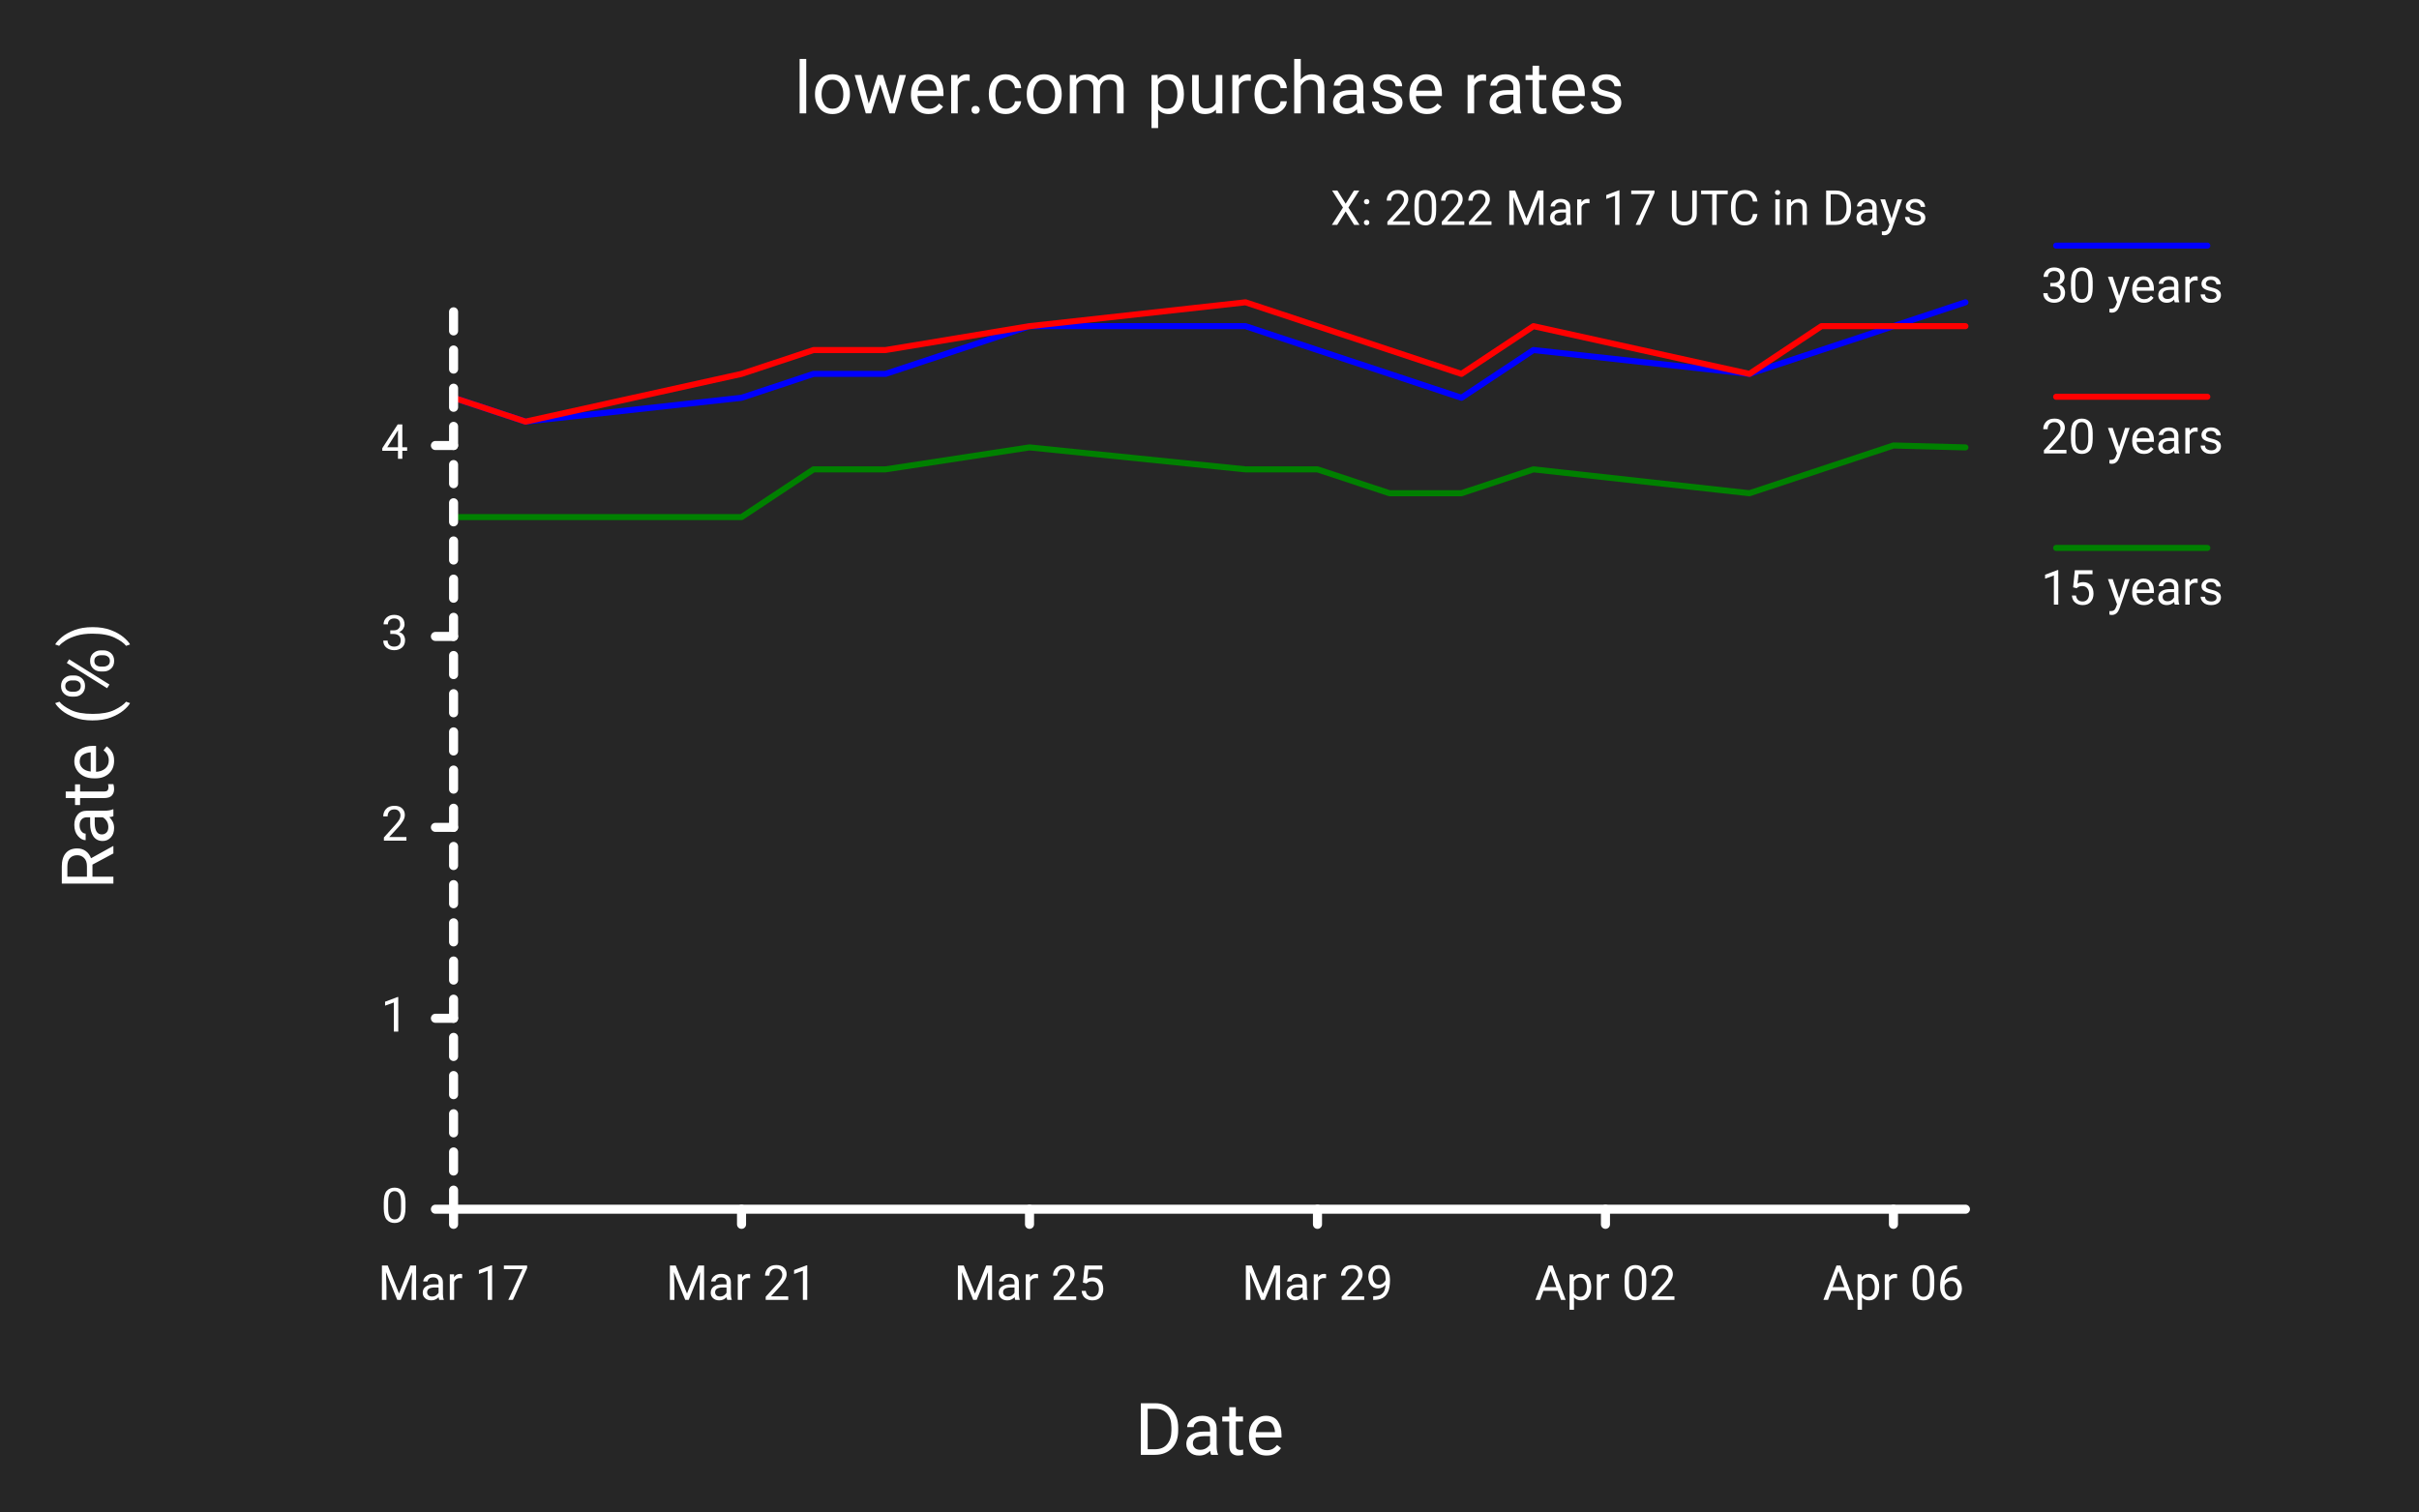
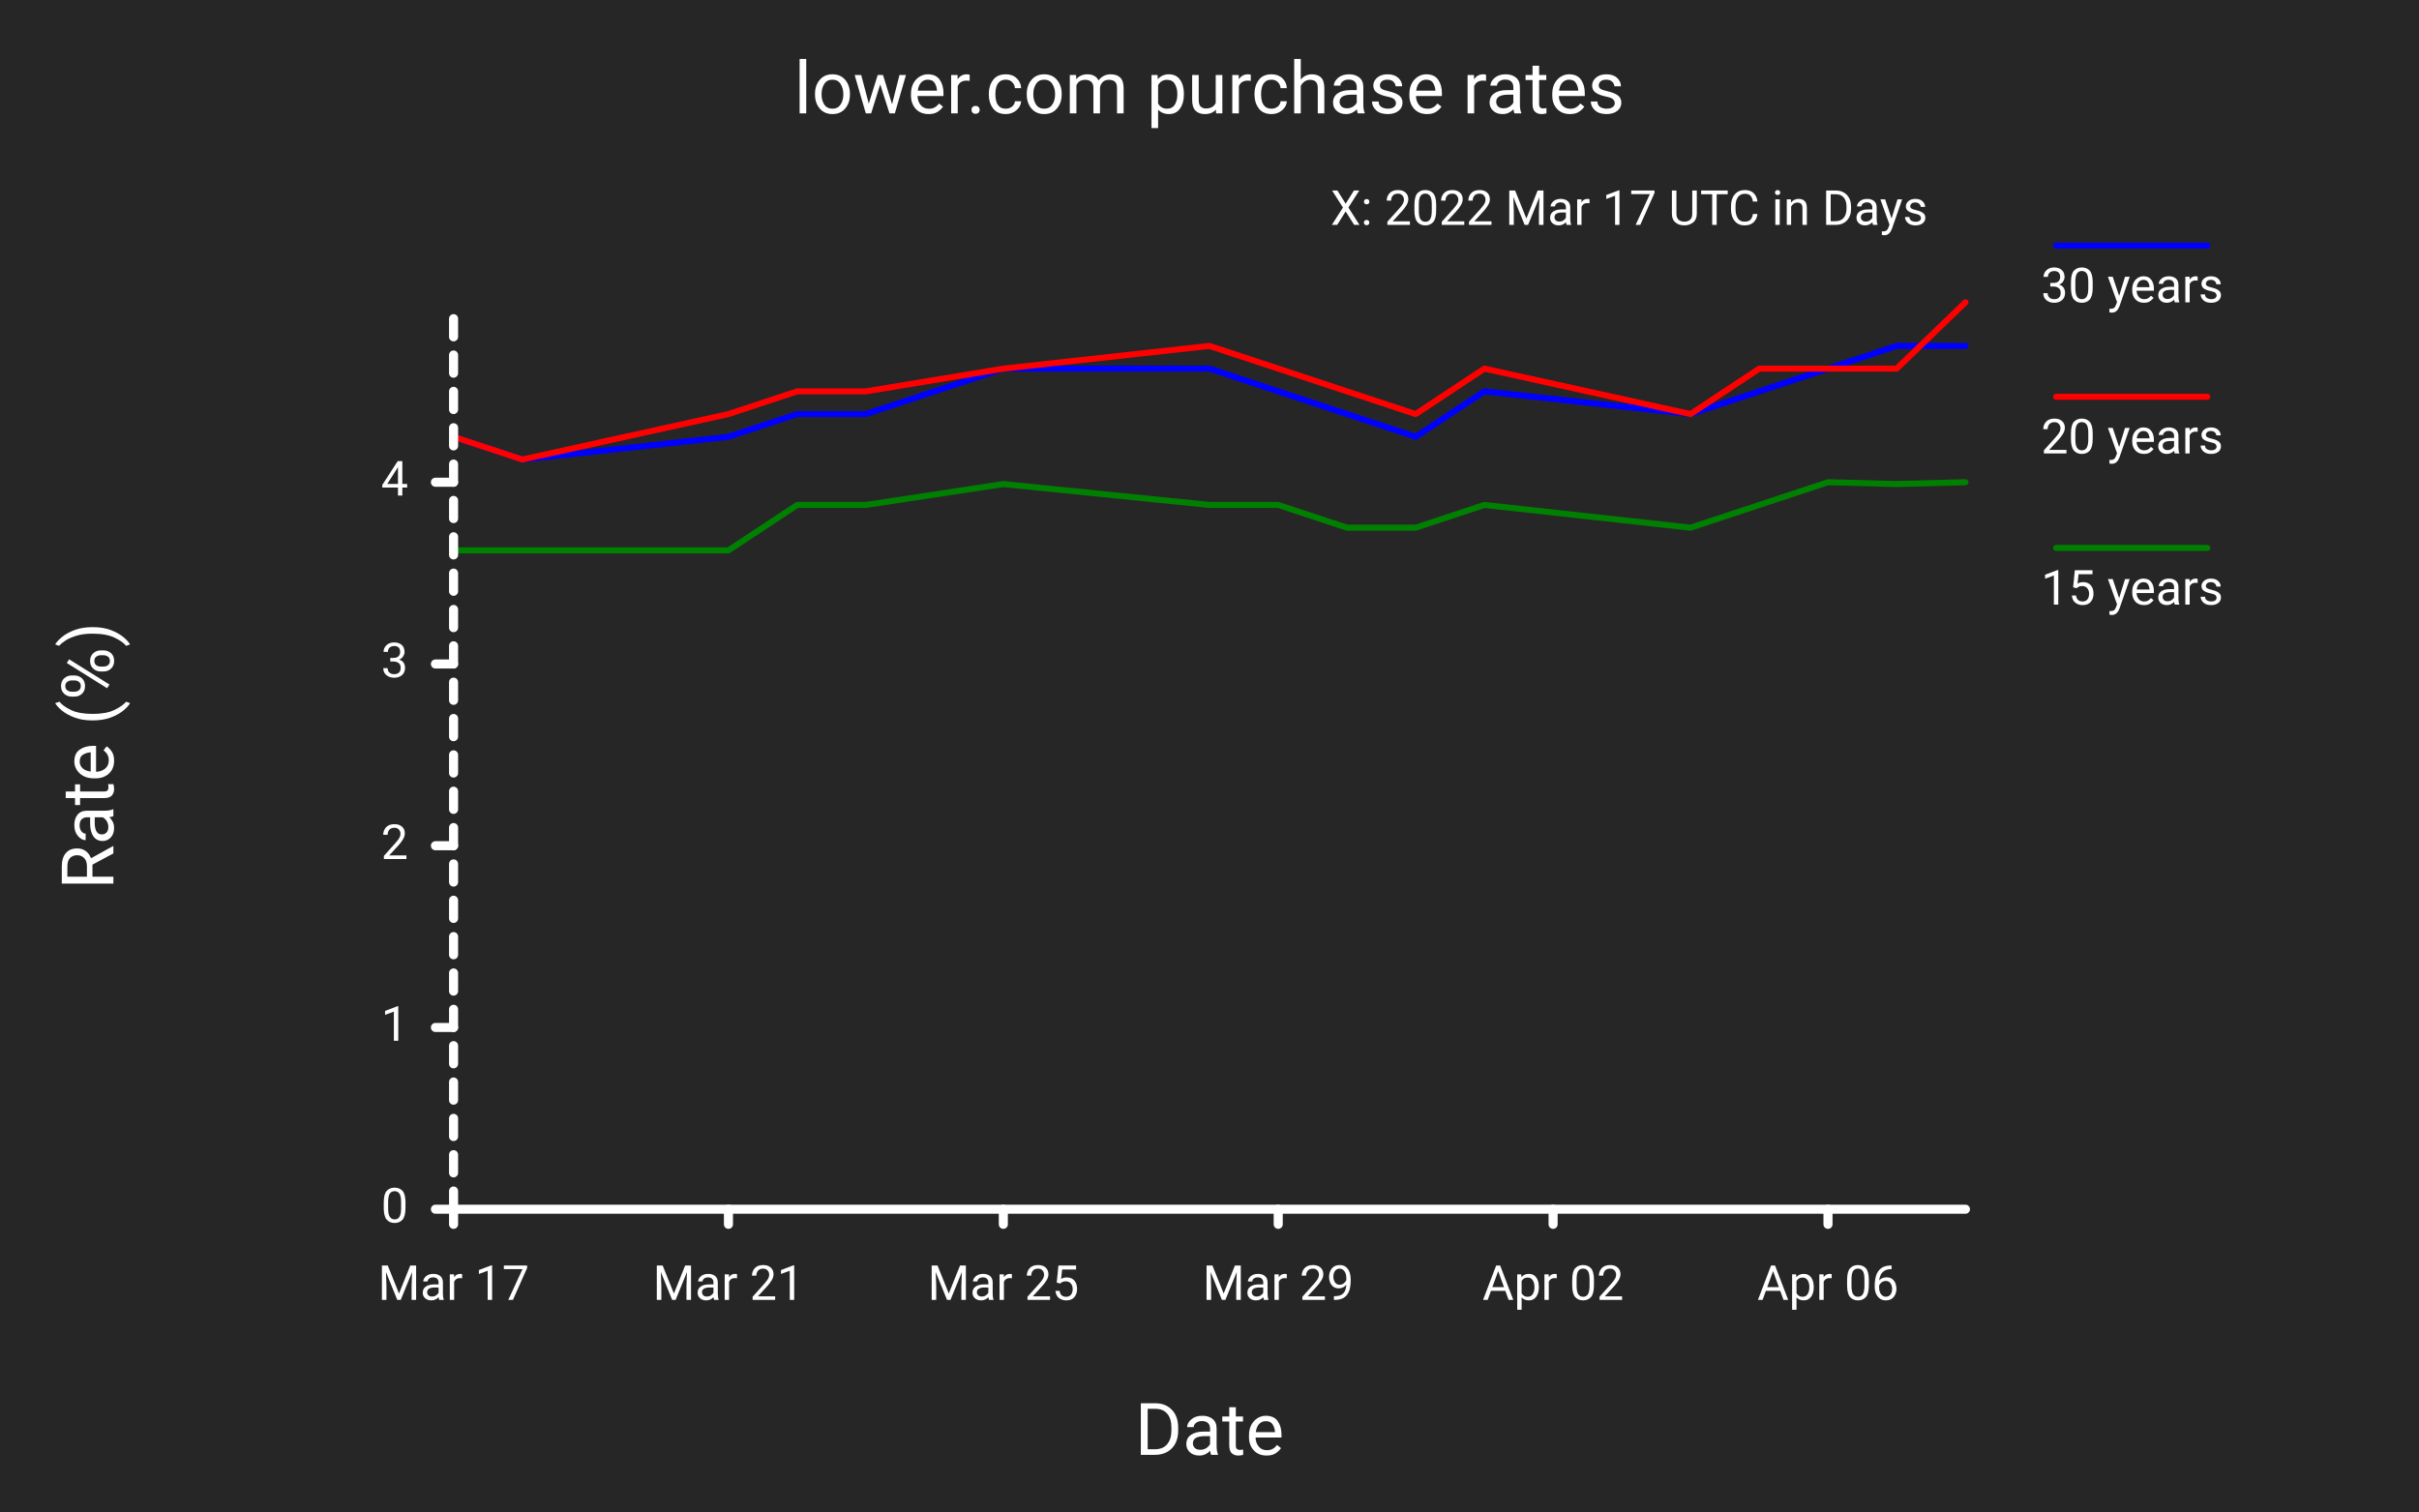
<svg xmlns="http://www.w3.org/2000/svg" class="poloto" width="800" height="500" viewBox="0 0 800 500">
  <style>.poloto{stroke-linecap:round;stroke-linejoin:round;font-family:Roboto,sans-serif;font-size:16px;}.poloto_background{fill:#262626;}.poloto_scatter{stroke-width:7}.poloto_tick_line{stroke:dimgray;stroke-width:0.5}.poloto_line{stroke-width:2}.poloto_text{fill: white;}.poloto_axis_lines{stroke: white;stroke-width:3;fill:none;stroke-dasharray:none}.poloto_title{font-size:24px;dominant-baseline:start;text-anchor:middle;}.poloto_xname{font-size:24px;dominant-baseline:start;text-anchor:middle;}.poloto_yname{font-size:24px;dominant-baseline:start;text-anchor:middle;}.poloto0stroke{stroke:blue;}.poloto1stroke{stroke:red;}.poloto2stroke{stroke:green;}.poloto3stroke{stroke:gold;}.poloto4stroke{stroke:aqua;}.poloto5stroke{stroke:lime;}.poloto6stroke{stroke:orange;}.poloto7stroke{stroke:chocolate;}.poloto0fill{fill:blue;}.poloto1fill{fill:red;}.poloto2fill{fill:green;}.poloto3fill{fill:gold;}.poloto4fill{fill:aqua;}.poloto5fill{fill:lime;}.poloto6fill{fill:orange;}.poloto7fill{fill:chocolate;}</style>
  <circle r="1e5" class="poloto_background" />
  <text class="poloto_text poloto_legend_text" x="675" y="100">30 years</text>
  <line class="poloto_line poloto_legend_icon poloto0stroke poloto0legend" stroke="black" x1="680" x2="730" y1="81.25" y2="81.25" />
-   <path class="poloto_line poloto0stroke" fill="none" stroke="black" d=" M 150.00 131.58 L 173.81 139.47 L 245.24 131.58 L 269.05 123.68 L 292.86 123.68 L 292.86 123.68 L 340.48 107.89 L 411.90 107.89 L 435.71 115.79 L 459.52 123.68 L 483.33 131.58 L 507.14 115.79 L 578.57 123.68 L 602.38 115.79 L 626.19 107.89 L 650.00 100.00" />
+   <path class="poloto_line poloto0stroke" fill="none" stroke="black" d=" M 150.00 144.49 L 172.73 152.00 L 240.91 144.49 L 263.64 136.97 L 286.36 136.97 L 286.36 136.97 L 331.82 121.94 L 400.00 121.94 L 422.73 129.46 L 445.45 136.97 L 468.18 144.49 L 490.91 129.46 L 559.09 136.97 L 581.82 129.46 L 604.55 121.94 L 627.27 114.43 L 650.00 114.43" />
  <text class="poloto_text poloto_legend_text" x="675" y="150">20 years</text>
  <line class="poloto_line poloto_legend_icon poloto1stroke poloto1legend" stroke="black" x1="680" x2="730" y1="131.25" y2="131.25" />
-   <path class="poloto_line poloto1stroke" fill="none" stroke="black" d=" M 150.00 131.58 L 173.81 139.47 L 245.24 123.68 L 269.05 115.79 L 292.86 115.79 L 292.86 115.79 L 340.48 107.89 L 411.90 100.00 L 435.71 107.89 L 459.52 115.79 L 483.33 123.68 L 507.14 107.89 L 578.57 123.68 L 602.38 107.89 L 626.19 107.89 L 650.00 107.89" />
+   <path class="poloto_line poloto1stroke" fill="none" stroke="black" d=" M 150.00 144.49 L 172.73 152.00 L 240.91 136.97 L 263.64 129.46 L 286.36 129.46 L 286.36 129.46 L 331.82 121.94 L 400.00 114.43 L 422.73 121.94 L 445.45 129.46 L 468.18 136.97 L 490.91 121.94 L 559.09 136.97 L 581.82 121.94 L 604.55 121.94 L 627.27 121.94 L 650.00 100.00" />
  <text class="poloto_text poloto_legend_text" x="675" y="200">15 years</text>
  <line class="poloto_line poloto_legend_icon poloto2stroke poloto2legend" stroke="black" x1="680" x2="730" y1="181.25" y2="181.25" />
-   <path class="poloto_line poloto2stroke" fill="none" stroke="black" d=" M 150.00 171.05 L 173.81 171.05 L 245.24 171.05 L 269.05 155.26 L 292.86 155.26 L 292.86 155.26 L 340.48 148.00 L 411.90 155.26 L 435.71 155.26 L 459.52 163.16 L 483.33 163.16 L 507.14 155.26 L 578.57 163.16 L 602.38 155.26 L 626.19 147.37 L 650.00 148.00" />
+   <path class="poloto_line poloto2stroke" fill="none" stroke="black" d=" M 150.00 182.06 L 172.73 182.06 L 240.91 182.06 L 263.64 167.03 L 286.36 167.03 L 286.36 167.03 L 331.82 160.12 L 400.00 167.03 L 422.73 167.03 L 445.45 174.55 L 468.18 174.55 L 490.91 167.03 L 559.09 174.55 L 581.82 167.03 L 604.55 159.52 L 627.27 160.12 L 650.00 159.52" />
  <text class="poloto_labels poloto_text poloto_title" x="400" y="37.5">lower.com purchase rates</text>
  <text class="poloto_labels poloto_text poloto_xname" x="400" y="481.25">Date</text>
  <text class="poloto_labels poloto_text poloto_yname" transform="rotate(-90,37.5,250)" x="37.5" y="250">Rate (%)</text>
  <text class="poloto_tick_labels poloto_text" dominant-baseline="middle" text-anchor="start" x="440" y="70">X: 2022 Mar 17 UTC in Days</text>
  <line class="poloto_axis_lines" stroke="black" x1="150" x2="150" y1="400" y2="405" />
  <text class="poloto_tick_labels poloto_text" dominant-baseline="start" text-anchor="middle" x="150" y="430">Mar 17</text>
-   <line class="poloto_axis_lines" stroke="black" x1="245.238" x2="245.238" y1="400" y2="405" />
-   <text class="poloto_tick_labels poloto_text" dominant-baseline="start" text-anchor="middle" x="245.238" y="430">Mar 21</text>
-   <line class="poloto_axis_lines" stroke="black" x1="340.476" x2="340.476" y1="400" y2="405" />
-   <text class="poloto_tick_labels poloto_text" dominant-baseline="start" text-anchor="middle" x="340.476" y="430">Mar 25</text>
-   <line class="poloto_axis_lines" stroke="black" x1="435.714" x2="435.714" y1="400" y2="405" />
-   <text class="poloto_tick_labels poloto_text" dominant-baseline="start" text-anchor="middle" x="435.714" y="430">Mar 29</text>
-   <line class="poloto_axis_lines" stroke="black" x1="530.952" x2="530.952" y1="400" y2="405" />
-   <text class="poloto_tick_labels poloto_text" dominant-baseline="start" text-anchor="middle" x="530.952" y="430">Apr 02</text>
-   <line class="poloto_axis_lines" stroke="black" x1="626.19" x2="626.19" y1="400" y2="405" />
-   <text class="poloto_tick_labels poloto_text" dominant-baseline="start" text-anchor="middle" x="626.19" y="430">Apr 06</text>
+   <line class="poloto_axis_lines" stroke="black" x1="240.909" x2="240.909" y1="400" y2="405" />
+   <text class="poloto_tick_labels poloto_text" dominant-baseline="start" text-anchor="middle" x="240.909" y="430">Mar 21</text>
+   <line class="poloto_axis_lines" stroke="black" x1="331.818" x2="331.818" y1="400" y2="405" />
+   <text class="poloto_tick_labels poloto_text" dominant-baseline="start" text-anchor="middle" x="331.818" y="430">Mar 25</text>
+   <line class="poloto_axis_lines" stroke="black" x1="422.727" x2="422.727" y1="400" y2="405" />
+   <text class="poloto_tick_labels poloto_text" dominant-baseline="start" text-anchor="middle" x="422.727" y="430">Mar 29</text>
+   <line class="poloto_axis_lines" stroke="black" x1="513.636" x2="513.636" y1="400" y2="405" />
+   <text class="poloto_tick_labels poloto_text" dominant-baseline="start" text-anchor="middle" x="513.636" y="430">Apr 02</text>
+   <line class="poloto_axis_lines" stroke="black" x1="604.545" x2="604.545" y1="400" y2="405" />
+   <text class="poloto_tick_labels poloto_text" dominant-baseline="start" text-anchor="middle" x="604.545" y="430">Apr 06</text>
  <text class="poloto_tick_labels poloto_text" dominant-baseline="middle" text-anchor="start" x="150" y="70" />
  <line class="poloto_axis_lines" stroke="black" x1="150" x2="144" y1="400" y2="400" />
  <text class="poloto_tick_labels poloto_text" dominant-baseline="middle" text-anchor="end" x="135" y="400">0</text>
-   <line class="poloto_axis_lines" stroke="black" x1="150" x2="144" y1="336.842" y2="336.842" />
-   <text class="poloto_tick_labels poloto_text" dominant-baseline="middle" text-anchor="end" x="135" y="336.842">1</text>
-   <line class="poloto_axis_lines" stroke="black" x1="150" x2="144" y1="273.684" y2="273.684" />
-   <text class="poloto_tick_labels poloto_text" dominant-baseline="middle" text-anchor="end" x="135" y="273.684">2</text>
-   <line class="poloto_axis_lines" stroke="black" x1="150" x2="144" y1="210.526" y2="210.526" />
-   <text class="poloto_tick_labels poloto_text" dominant-baseline="middle" text-anchor="end" x="135" y="210.526">3</text>
-   <line class="poloto_axis_lines" stroke="black" x1="150" x2="144" y1="147.368" y2="147.368" />
-   <text class="poloto_tick_labels poloto_text" dominant-baseline="middle" text-anchor="end" x="135" y="147.368">4</text>
+   <line class="poloto_axis_lines" stroke="black" x1="150" x2="144" y1="339.88" y2="339.88" />
+   <text class="poloto_tick_labels poloto_text" dominant-baseline="middle" text-anchor="end" x="135" y="339.88">1</text>
+   <line class="poloto_axis_lines" stroke="black" x1="150" x2="144" y1="279.76" y2="279.76" />
+   <text class="poloto_tick_labels poloto_text" dominant-baseline="middle" text-anchor="end" x="135" y="279.76">2</text>
+   <line class="poloto_axis_lines" stroke="black" x1="150" x2="144" y1="219.639" y2="219.639" />
+   <text class="poloto_tick_labels poloto_text" dominant-baseline="middle" text-anchor="end" x="135" y="219.639">3</text>
+   <line class="poloto_axis_lines" stroke="black" x1="150" x2="144" y1="159.519" y2="159.519" />
+   <text class="poloto_tick_labels poloto_text" dominant-baseline="middle" text-anchor="end" x="135" y="159.519">4</text>
  <path stroke="black" fill="none" class="poloto_axis_lines" d=" M 150 400 L 650 400" />
-   <path stroke="black" fill="none" class="poloto_axis_lines" style="stroke-dasharray:6.316;stroke-dashoffset:-0;" d=" M 150 400 L 150 100" />
+   <path stroke="black" fill="none" class="poloto_axis_lines" style="stroke-dasharray:6.012;stroke-dashoffset:-0;" d=" M 150 400 L 150 100" />
</svg>
